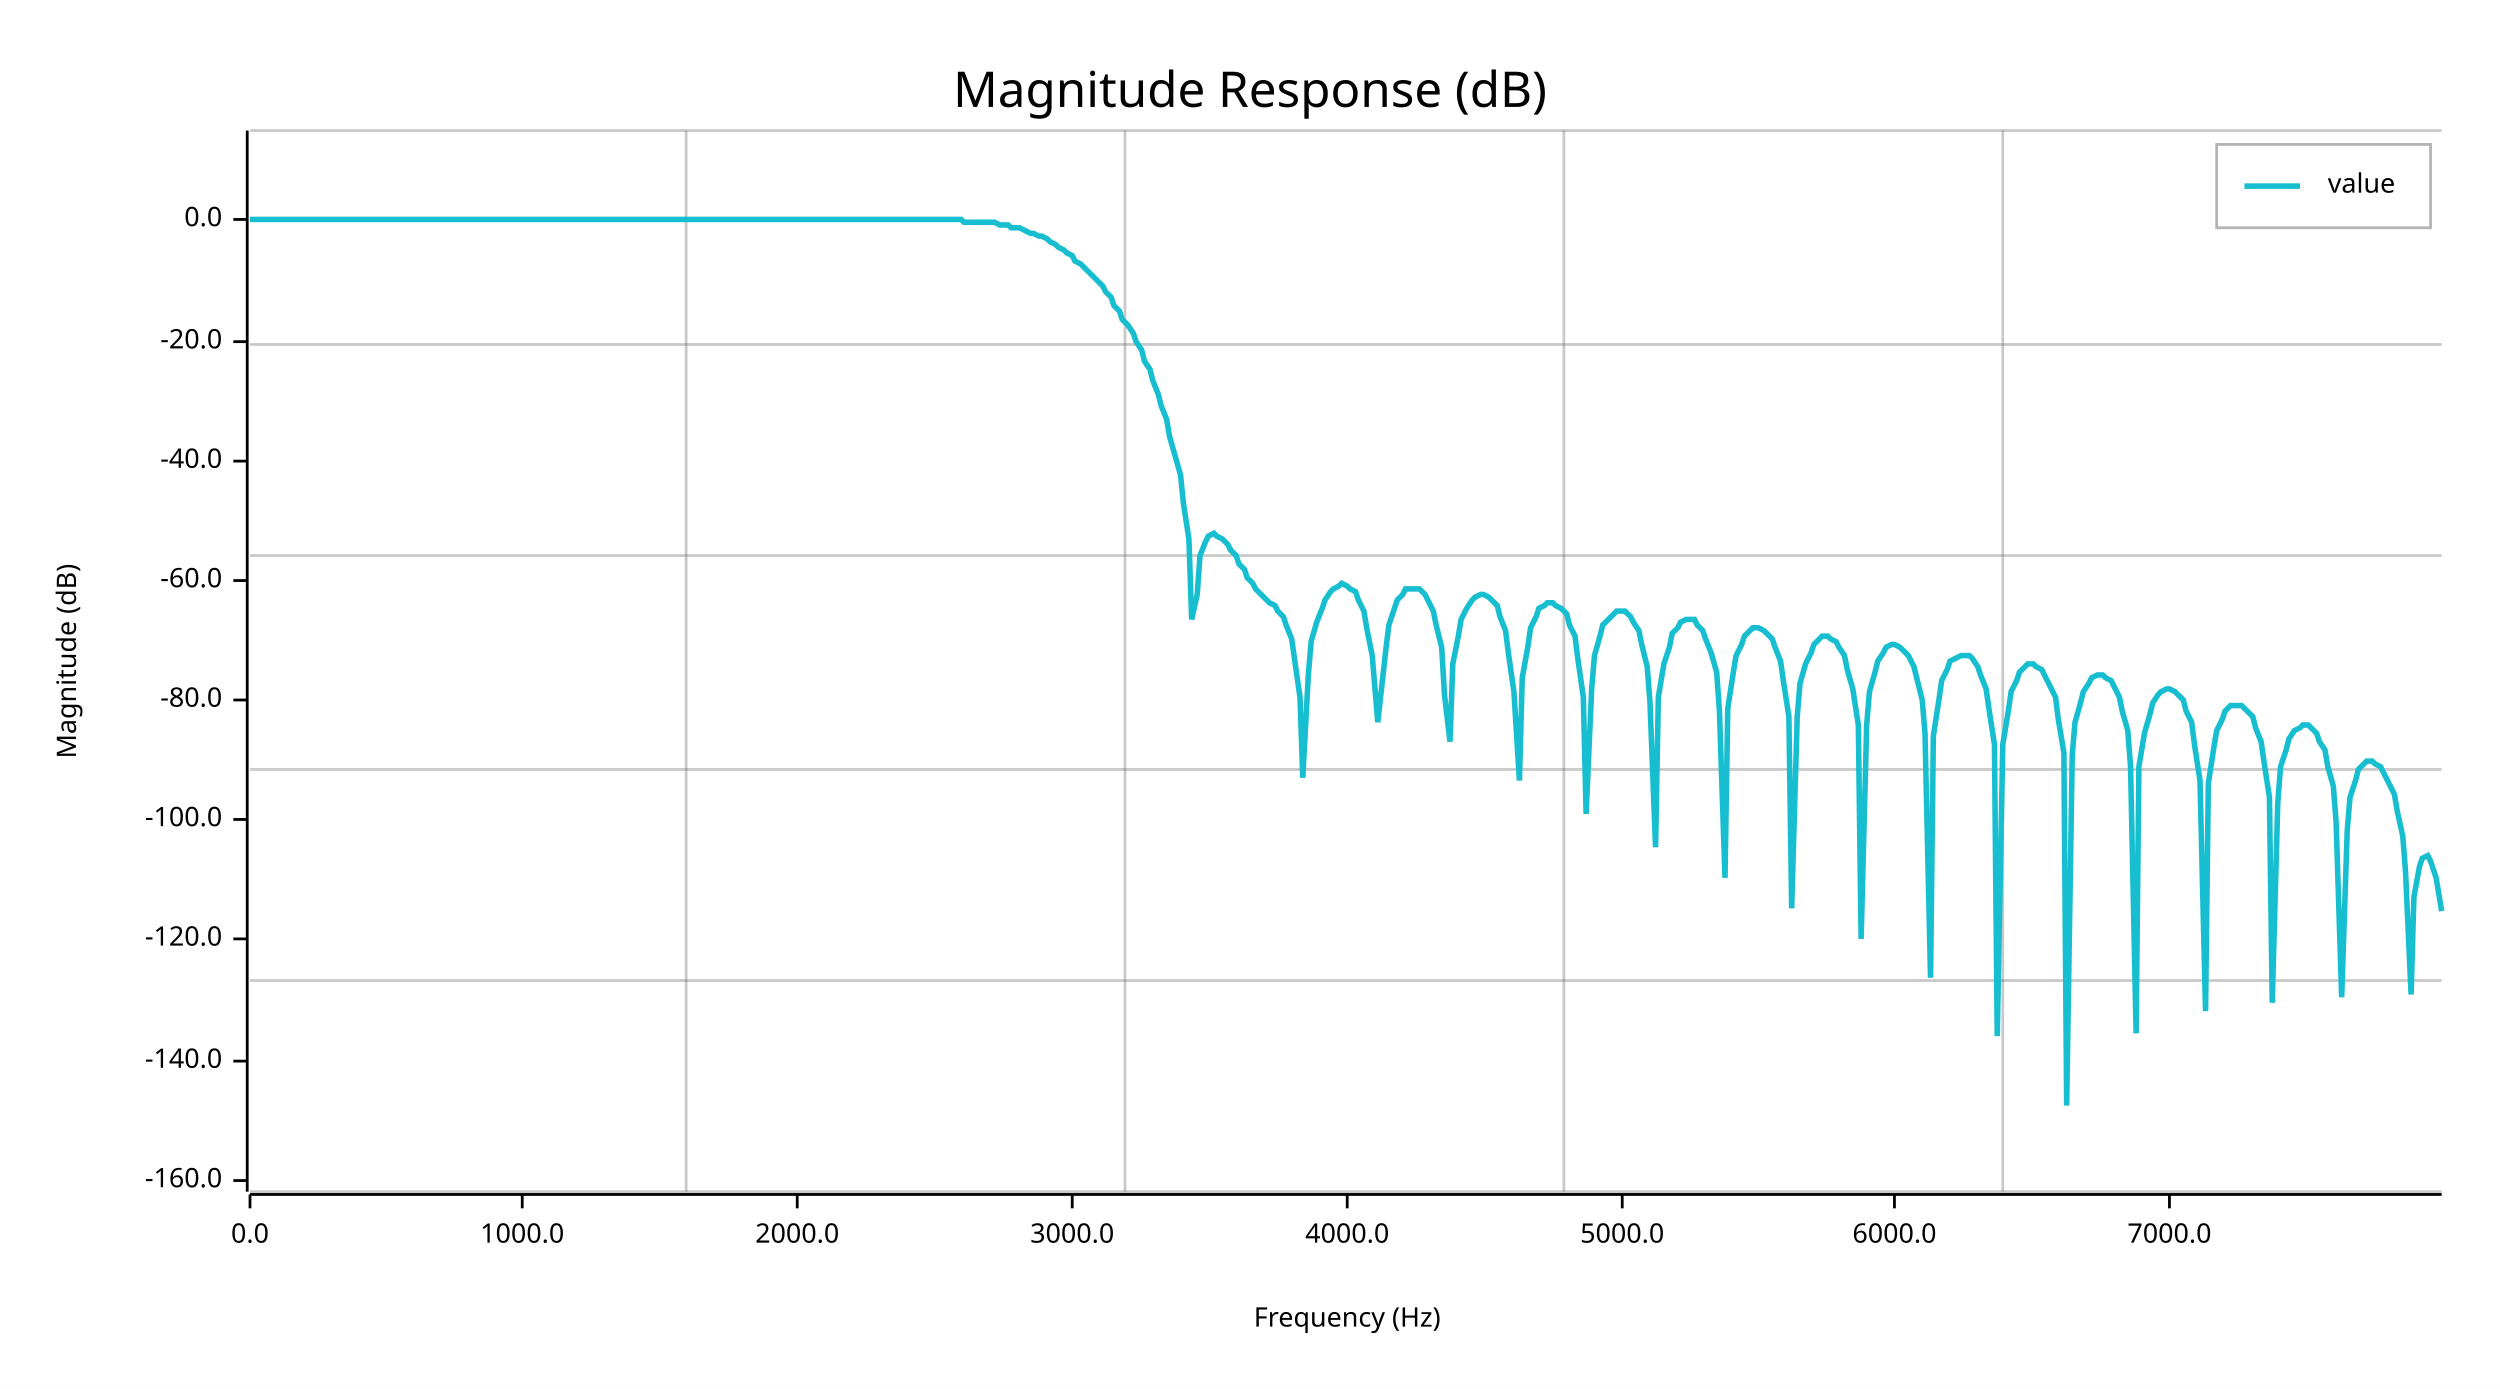
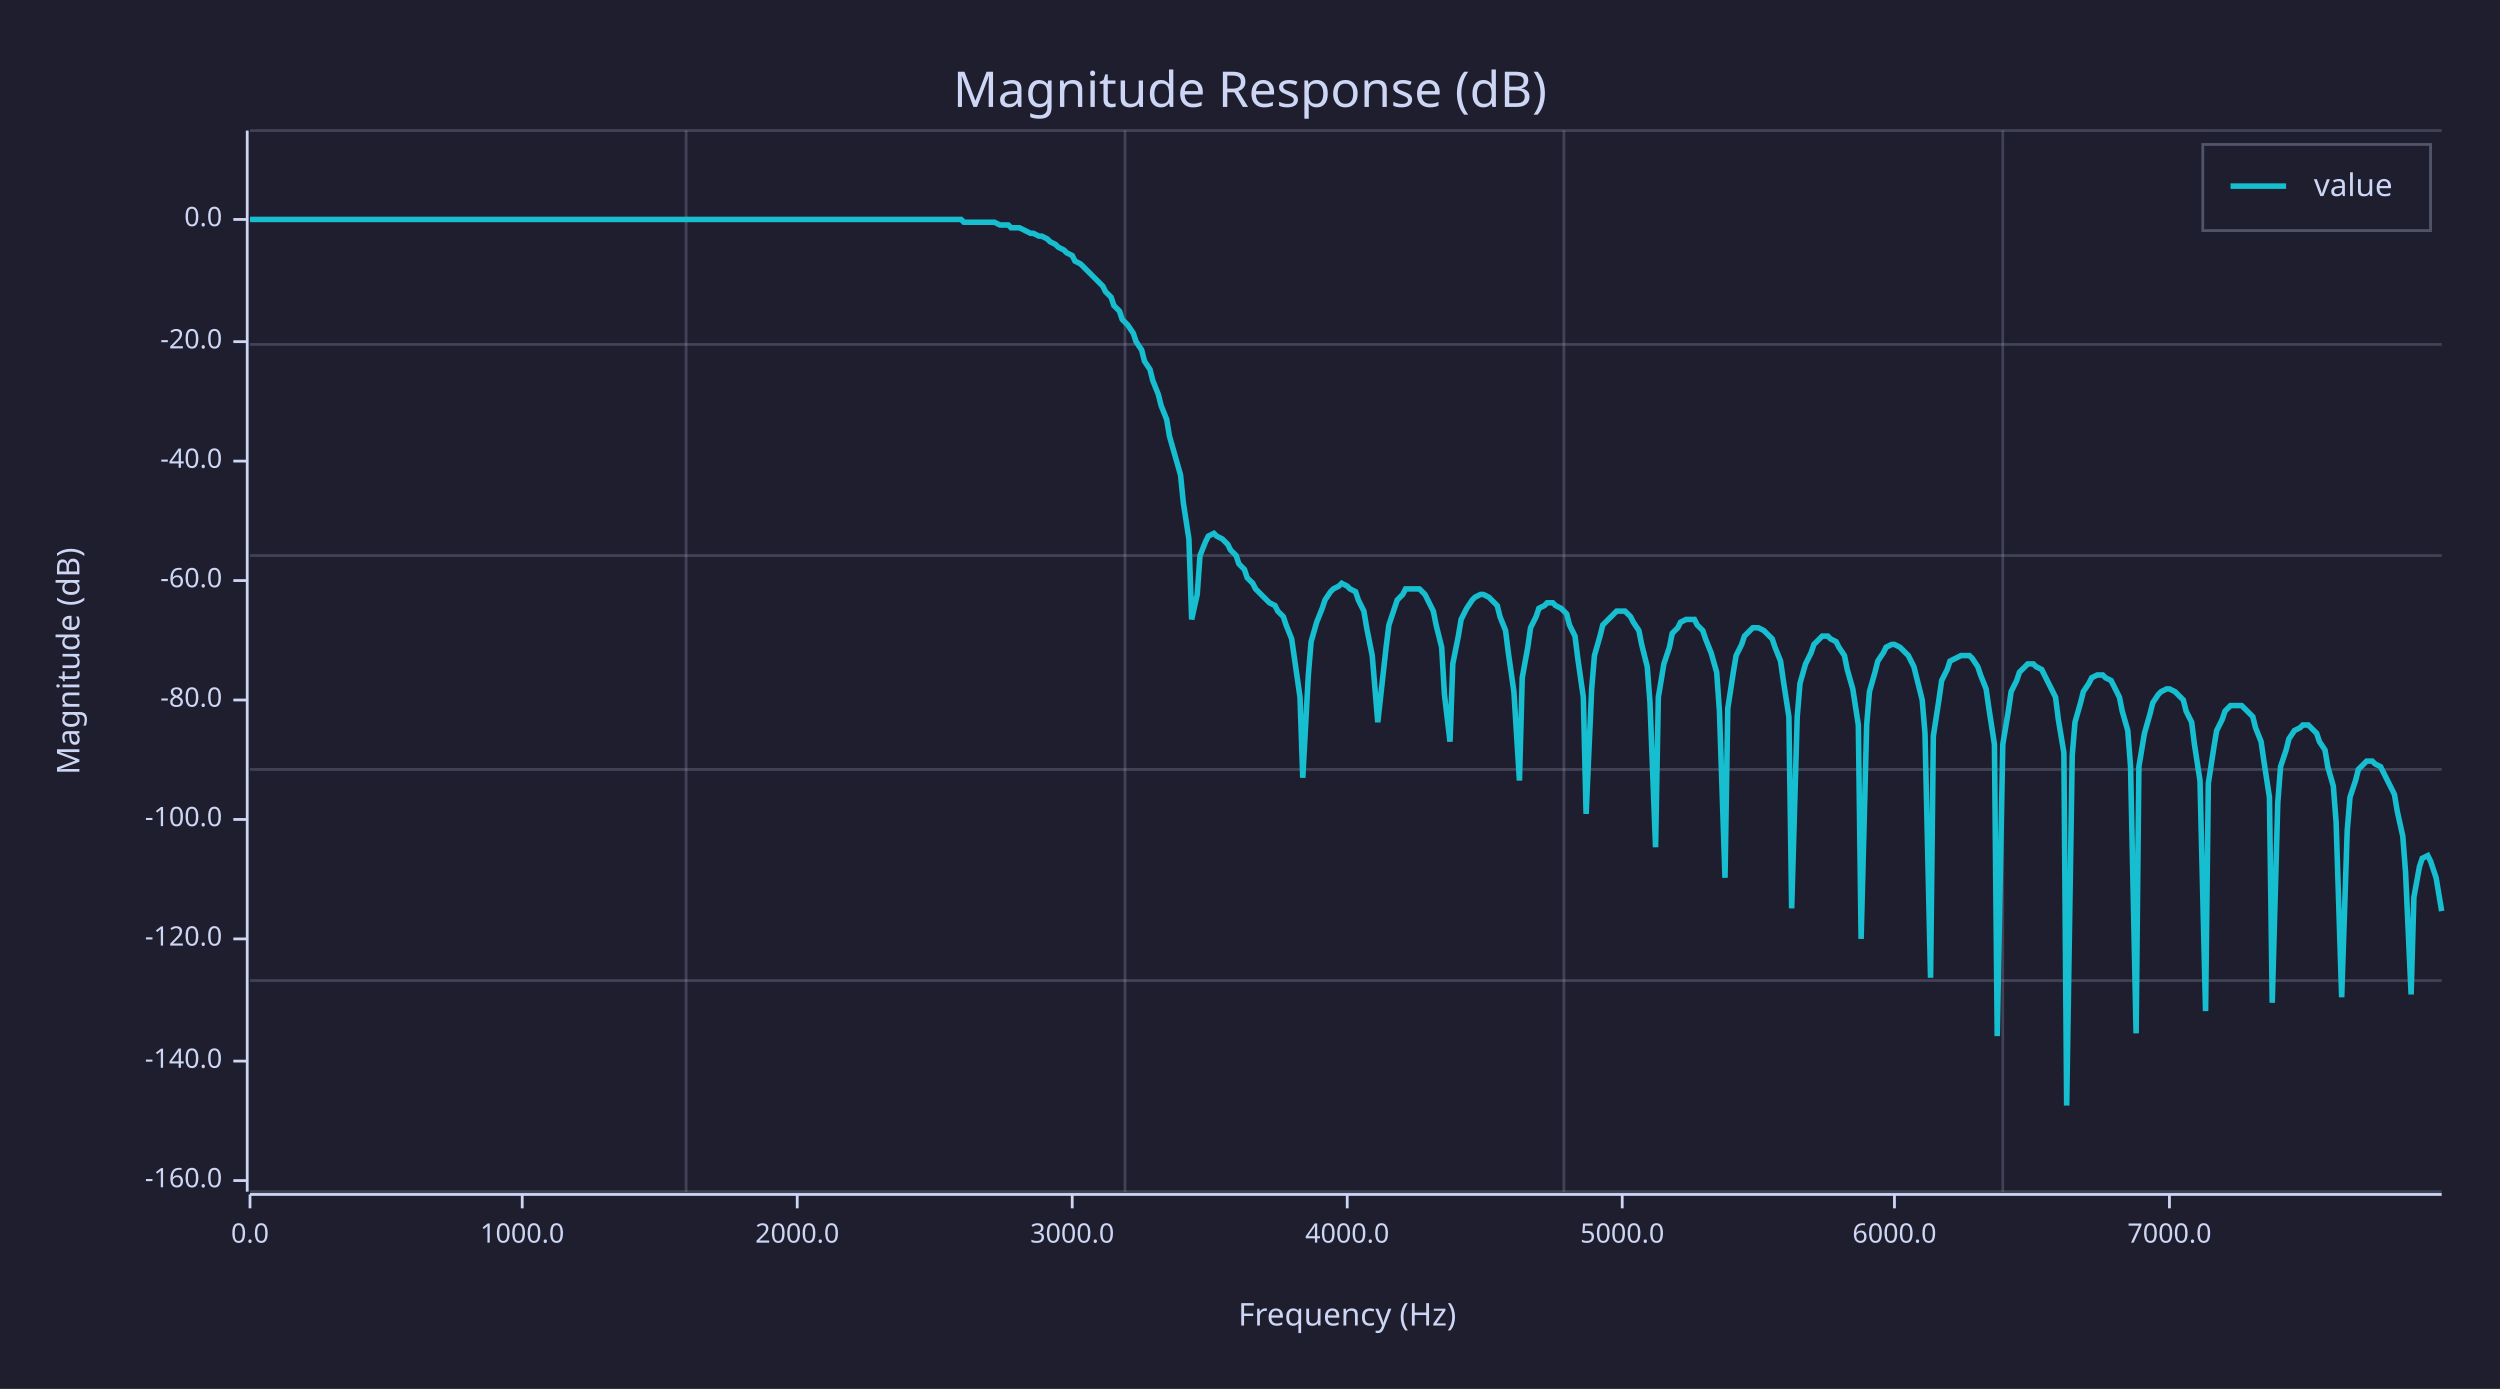
<svg xmlns="http://www.w3.org/2000/svg" width="900" height="500" viewBox="0 0 900 500">
-   <rect x="0" y="0" width="900" height="500" opacity="1" fill="#FFFFFF" stroke="none" />
-   <text x="450" y="25" dy="0.76em" text-anchor="middle" font-family="sans-serif" font-size="17.742" opacity="1" fill="#000000">
+   <rect x="0" y="0" width="900" height="500" opacity="1" fill="#1E1E2E" stroke="none" />
+   <text x="450" y="25" dy="0.76em" text-anchor="middle" font-family="sans-serif" font-size="17.742" opacity="1" fill="#CDD6F4">
Magnitude Response (dB)
</text>
-   <text x="20" y="238" dy="0.76em" text-anchor="middle" font-family="sans-serif" font-size="9.677" opacity="1" fill="#000000" transform="rotate(270, 20, 238)">
+   <text x="20" y="238" dy="0.76em" text-anchor="middle" font-family="sans-serif" font-size="11.29" opacity="1" fill="#CDD6F4" transform="rotate(270, 20, 238)">
Magnitude (dB)
</text>
-   <text x="485" y="480" dy="-0.5ex" text-anchor="middle" font-family="sans-serif" font-size="9.677" opacity="1" fill="#000000">
+   <text x="485" y="480" dy="-0.5ex" text-anchor="middle" font-family="sans-serif" font-size="11.29" opacity="1" fill="#CDD6F4">
Frequency (Hz)
</text>
-   <polyline fill="none" opacity="1" stroke="#000000" stroke-width="1" points="89,47 89,429 " />
-   <text x="80" y="425" dy="0.5ex" text-anchor="end" font-family="sans-serif" font-size="9.677" opacity="1" fill="#000000">
+   <polyline fill="none" opacity="1" stroke="#CDD6F4" stroke-width="1" points="89,47 89,429 " />
+   <text x="80" y="425" dy="0.5ex" text-anchor="end" font-family="sans-serif" font-size="9.677" opacity="1" fill="#CDD6F4">
-160.0
</text>
-   <polyline fill="none" opacity="1" stroke="#000000" stroke-width="1" points="84,425 89,425 " />
-   <text x="80" y="382" dy="0.5ex" text-anchor="end" font-family="sans-serif" font-size="9.677" opacity="1" fill="#000000">
+   <polyline fill="none" opacity="1" stroke="#CDD6F4" stroke-width="1" points="84,425 89,425 " />
+   <text x="80" y="382" dy="0.5ex" text-anchor="end" font-family="sans-serif" font-size="9.677" opacity="1" fill="#CDD6F4">
-140.0
</text>
-   <polyline fill="none" opacity="1" stroke="#000000" stroke-width="1" points="84,382 89,382 " />
-   <text x="80" y="338" dy="0.5ex" text-anchor="end" font-family="sans-serif" font-size="9.677" opacity="1" fill="#000000">
+   <polyline fill="none" opacity="1" stroke="#CDD6F4" stroke-width="1" points="84,382 89,382 " />
+   <text x="80" y="338" dy="0.5ex" text-anchor="end" font-family="sans-serif" font-size="9.677" opacity="1" fill="#CDD6F4">
-120.0
</text>
-   <polyline fill="none" opacity="1" stroke="#000000" stroke-width="1" points="84,338 89,338 " />
-   <text x="80" y="295" dy="0.5ex" text-anchor="end" font-family="sans-serif" font-size="9.677" opacity="1" fill="#000000">
+   <polyline fill="none" opacity="1" stroke="#CDD6F4" stroke-width="1" points="84,338 89,338 " />
+   <text x="80" y="295" dy="0.5ex" text-anchor="end" font-family="sans-serif" font-size="9.677" opacity="1" fill="#CDD6F4">
-100.0
</text>
-   <polyline fill="none" opacity="1" stroke="#000000" stroke-width="1" points="84,295 89,295 " />
-   <text x="80" y="252" dy="0.5ex" text-anchor="end" font-family="sans-serif" font-size="9.677" opacity="1" fill="#000000">
+   <polyline fill="none" opacity="1" stroke="#CDD6F4" stroke-width="1" points="84,295 89,295 " />
+   <text x="80" y="252" dy="0.5ex" text-anchor="end" font-family="sans-serif" font-size="9.677" opacity="1" fill="#CDD6F4">
-80.0
</text>
-   <polyline fill="none" opacity="1" stroke="#000000" stroke-width="1" points="84,252 89,252 " />
-   <text x="80" y="209" dy="0.5ex" text-anchor="end" font-family="sans-serif" font-size="9.677" opacity="1" fill="#000000">
+   <polyline fill="none" opacity="1" stroke="#CDD6F4" stroke-width="1" points="84,252 89,252 " />
+   <text x="80" y="209" dy="0.5ex" text-anchor="end" font-family="sans-serif" font-size="9.677" opacity="1" fill="#CDD6F4">
-60.0
</text>
-   <polyline fill="none" opacity="1" stroke="#000000" stroke-width="1" points="84,209 89,209 " />
-   <text x="80" y="166" dy="0.5ex" text-anchor="end" font-family="sans-serif" font-size="9.677" opacity="1" fill="#000000">
+   <polyline fill="none" opacity="1" stroke="#CDD6F4" stroke-width="1" points="84,209 89,209 " />
+   <text x="80" y="166" dy="0.5ex" text-anchor="end" font-family="sans-serif" font-size="9.677" opacity="1" fill="#CDD6F4">
-40.0
</text>
-   <polyline fill="none" opacity="1" stroke="#000000" stroke-width="1" points="84,166 89,166 " />
-   <text x="80" y="123" dy="0.5ex" text-anchor="end" font-family="sans-serif" font-size="9.677" opacity="1" fill="#000000">
+   <polyline fill="none" opacity="1" stroke="#CDD6F4" stroke-width="1" points="84,166 89,166 " />
+   <text x="80" y="123" dy="0.5ex" text-anchor="end" font-family="sans-serif" font-size="9.677" opacity="1" fill="#CDD6F4">
-20.0
</text>
-   <polyline fill="none" opacity="1" stroke="#000000" stroke-width="1" points="84,123 89,123 " />
-   <text x="80" y="79" dy="0.5ex" text-anchor="end" font-family="sans-serif" font-size="9.677" opacity="1" fill="#000000">
+   <polyline fill="none" opacity="1" stroke="#CDD6F4" stroke-width="1" points="84,123 89,123 " />
+   <text x="80" y="79" dy="0.5ex" text-anchor="end" font-family="sans-serif" font-size="9.677" opacity="1" fill="#CDD6F4">
0.0
</text>
-   <polyline fill="none" opacity="1" stroke="#000000" stroke-width="1" points="84,79 89,79 " />
-   <polyline fill="none" opacity="1" stroke="#000000" stroke-width="1" points="90,430 879,430 " />
-   <text x="90" y="440" dy="0.76em" text-anchor="middle" font-family="sans-serif" font-size="9.677" opacity="1" fill="#000000">
+   <polyline fill="none" opacity="1" stroke="#CDD6F4" stroke-width="1" points="84,79 89,79 " />
+   <polyline fill="none" opacity="1" stroke="#CDD6F4" stroke-width="1" points="90,430 879,430 " />
+   <text x="90" y="440" dy="0.76em" text-anchor="middle" font-family="sans-serif" font-size="9.677" opacity="1" fill="#CDD6F4">
0.0
</text>
-   <polyline fill="none" opacity="1" stroke="#000000" stroke-width="1" points="90,430 90,435 " />
-   <text x="188" y="440" dy="0.76em" text-anchor="middle" font-family="sans-serif" font-size="9.677" opacity="1" fill="#000000">
+   <polyline fill="none" opacity="1" stroke="#CDD6F4" stroke-width="1" points="90,430 90,435 " />
+   <text x="188" y="440" dy="0.76em" text-anchor="middle" font-family="sans-serif" font-size="9.677" opacity="1" fill="#CDD6F4">
1000.0
</text>
-   <polyline fill="none" opacity="1" stroke="#000000" stroke-width="1" points="188,430 188,435 " />
-   <text x="287" y="440" dy="0.76em" text-anchor="middle" font-family="sans-serif" font-size="9.677" opacity="1" fill="#000000">
+   <polyline fill="none" opacity="1" stroke="#CDD6F4" stroke-width="1" points="188,430 188,435 " />
+   <text x="287" y="440" dy="0.76em" text-anchor="middle" font-family="sans-serif" font-size="9.677" opacity="1" fill="#CDD6F4">
2000.0
</text>
-   <polyline fill="none" opacity="1" stroke="#000000" stroke-width="1" points="287,430 287,435 " />
-   <text x="386" y="440" dy="0.76em" text-anchor="middle" font-family="sans-serif" font-size="9.677" opacity="1" fill="#000000">
+   <polyline fill="none" opacity="1" stroke="#CDD6F4" stroke-width="1" points="287,430 287,435 " />
+   <text x="386" y="440" dy="0.76em" text-anchor="middle" font-family="sans-serif" font-size="9.677" opacity="1" fill="#CDD6F4">
3000.0
</text>
-   <polyline fill="none" opacity="1" stroke="#000000" stroke-width="1" points="386,430 386,435 " />
-   <text x="485" y="440" dy="0.76em" text-anchor="middle" font-family="sans-serif" font-size="9.677" opacity="1" fill="#000000">
+   <polyline fill="none" opacity="1" stroke="#CDD6F4" stroke-width="1" points="386,430 386,435 " />
+   <text x="485" y="440" dy="0.76em" text-anchor="middle" font-family="sans-serif" font-size="9.677" opacity="1" fill="#CDD6F4">
4000.0
</text>
-   <polyline fill="none" opacity="1" stroke="#000000" stroke-width="1" points="485,430 485,435 " />
-   <text x="584" y="440" dy="0.76em" text-anchor="middle" font-family="sans-serif" font-size="9.677" opacity="1" fill="#000000">
+   <polyline fill="none" opacity="1" stroke="#CDD6F4" stroke-width="1" points="485,430 485,435 " />
+   <text x="584" y="440" dy="0.76em" text-anchor="middle" font-family="sans-serif" font-size="9.677" opacity="1" fill="#CDD6F4">
5000.0
</text>
-   <polyline fill="none" opacity="1" stroke="#000000" stroke-width="1" points="584,430 584,435 " />
-   <text x="682" y="440" dy="0.76em" text-anchor="middle" font-family="sans-serif" font-size="9.677" opacity="1" fill="#000000">
+   <polyline fill="none" opacity="1" stroke="#CDD6F4" stroke-width="1" points="584,430 584,435 " />
+   <text x="682" y="440" dy="0.76em" text-anchor="middle" font-family="sans-serif" font-size="9.677" opacity="1" fill="#CDD6F4">
6000.0
</text>
-   <polyline fill="none" opacity="1" stroke="#000000" stroke-width="1" points="682,430 682,435 " />
-   <text x="781" y="440" dy="0.76em" text-anchor="middle" font-family="sans-serif" font-size="9.677" opacity="1" fill="#000000">
+   <polyline fill="none" opacity="1" stroke="#CDD6F4" stroke-width="1" points="682,430 682,435 " />
+   <text x="781" y="440" dy="0.76em" text-anchor="middle" font-family="sans-serif" font-size="9.677" opacity="1" fill="#CDD6F4">
7000.0
</text>
-   <polyline fill="none" opacity="1" stroke="#000000" stroke-width="1" points="781,430 781,435 " />
-   <polyline fill="none" opacity="0.35" stroke="#646464" stroke-width="1" points="90,429 879,429 " />
-   <polyline fill="none" opacity="0.35" stroke="#646464" stroke-width="1" points="90,353 879,353 " />
-   <polyline fill="none" opacity="0.35" stroke="#646464" stroke-width="1" points="90,277 879,277 " />
-   <polyline fill="none" opacity="0.35" stroke="#646464" stroke-width="1" points="90,200 879,200 " />
-   <polyline fill="none" opacity="0.35" stroke="#646464" stroke-width="1" points="90,124 879,124 " />
-   <polyline fill="none" opacity="0.35" stroke="#646464" stroke-width="1" points="90,47 879,47 " />
-   <polyline fill="none" opacity="0.35" stroke="#646464" stroke-width="1" points="247,429 247,47 " />
-   <polyline fill="none" opacity="0.35" stroke="#646464" stroke-width="1" points="405,429 405,47 " />
-   <polyline fill="none" opacity="0.35" stroke="#646464" stroke-width="1" points="563,429 563,47 " />
-   <polyline fill="none" opacity="0.35" stroke="#646464" stroke-width="1" points="721,429 721,47 " />
+   <polyline fill="none" opacity="1" stroke="#CDD6F4" stroke-width="1" points="781,430 781,435 " />
+   <polyline fill="none" opacity="0.3" stroke="#9696B4" stroke-width="1" points="90,429 879,429 " />
+   <polyline fill="none" opacity="0.3" stroke="#9696B4" stroke-width="1" points="90,353 879,353 " />
+   <polyline fill="none" opacity="0.3" stroke="#9696B4" stroke-width="1" points="90,277 879,277 " />
+   <polyline fill="none" opacity="0.3" stroke="#9696B4" stroke-width="1" points="90,200 879,200 " />
+   <polyline fill="none" opacity="0.3" stroke="#9696B4" stroke-width="1" points="90,124 879,124 " />
+   <polyline fill="none" opacity="0.3" stroke="#9696B4" stroke-width="1" points="90,47 879,47 " />
+   <polyline fill="none" opacity="0.3" stroke="#9696B4" stroke-width="1" points="247,429 247,47 " />
+   <polyline fill="none" opacity="0.3" stroke="#9696B4" stroke-width="1" points="405,429 405,47 " />
+   <polyline fill="none" opacity="0.3" stroke="#9696B4" stroke-width="1" points="563,429 563,47 " />
+   <polyline fill="none" opacity="0.3" stroke="#9696B4" stroke-width="1" points="721,429 721,47 " />
  <polyline fill="none" opacity="1" stroke="#17BECF" stroke-width="2" points="90,79 91,79 93,79 94,79 96,79 97,79 99,79 100,79 102,79 103,79 105,79 106,79 108,79 110,79 111,79 113,79 114,79 116,79 117,79 119,79 120,79 122,79 123,79 125,79 127,79 128,79 130,79 131,79 133,79 134,79 136,79 137,79 139,79 140,79 142,79 144,79 145,79 147,79 148,79 150,79 151,79 153,79 154,79 156,79 157,79 159,79 161,79 162,79 164,79 165,79 167,79 168,79 170,79 171,79 173,79 174,79 176,79 178,79 179,79 181,79 182,79 184,79 185,79 187,79 188,79 190,79 191,79 193,79 194,79 196,79 198,79 199,79 201,79 202,79 204,79 205,79 207,79 208,79 210,79 211,79 213,79 215,79 216,79 218,79 219,79 221,79 222,79 224,79 225,79 227,79 228,79 230,79 232,79 233,79 235,79 236,79 238,79 239,79 241,79 242,79 244,79 245,79 247,79 249,79 250,79 252,79 253,79 255,79 256,79 258,79 259,79 261,79 262,79 264,79 266,79 267,79 269,79 270,79 272,79 273,79 275,79 276,79 278,79 279,79 281,79 283,79 284,79 286,79 287,79 289,79 290,79 292,79 293,79 295,79 296,79 298,79 299,79 301,79 303,79 304,79 306,79 307,79 309,79 310,79 312,79 313,79 315,79 316,79 318,79 320,79 321,79 323,79 324,79 326,79 327,79 329,79 330,79 332,79 333,79 335,79 337,79 338,79 340,79 341,79 343,79 344,79 346,79 347,80 349,80 350,80 352,80 354,80 355,80 357,80 358,80 360,81 361,81 363,81 364,82 366,82 367,82 369,83 371,84 372,84 374,85 375,85 377,86 378,87 380,88 381,89 383,90 384,91 386,92 387,94 389,95 391,97 392,98 394,100 395,101 397,103 398,105 400,107 401,110 403,112 404,115 406,117 408,120 409,123 411,126 412,130 414,133 415,137 417,142 418,146 420,151 421,157 423,164 425,171 426,181 428,194 429,223 431,214 432,200 434,195 435,193 437,192 438,193 440,194 442,196 443,198 445,200 446,203 448,205 449,208 451,210 452,212 454,214 455,215 457,217 459,218 460,220 462,222 463,225 465,230 466,237 468,251 469,280 471,243 472,231 474,224 476,219 477,216 479,213 480,212 482,211 483,210 485,211 486,212 488,213 489,216 491,220 492,226 494,236 496,260 497,251 499,233 500,225 502,219 503,216 505,214 506,212 508,212 509,212 511,212 513,214 514,216 516,220 517,225 519,233 520,250 522,267 523,239 525,229 526,223 528,219 530,216 531,215 533,214 534,214 536,215 537,216 539,218 540,222 542,227 543,235 545,249 547,281 548,244 550,233 551,226 553,222 554,219 556,218 557,217 559,217 560,218 562,219 564,221 565,225 567,229 568,237 570,251 571,293 573,248 574,236 576,229 577,225 579,223 581,221 582,220 584,220 585,220 587,222 588,224 590,227 591,232 593,240 594,253 596,305 597,251 599,239 601,233 602,228 604,226 605,224 607,223 608,223 610,223 611,225 613,227 614,230 616,235 618,242 619,256 621,316 622,255 624,242 625,236 627,232 628,229 630,227 631,226 633,226 635,227 636,228 638,230 639,233 641,238 642,245 644,258 645,327 647,258 648,246 650,239 652,235 653,232 655,230 656,229 658,229 659,230 661,231 662,233 664,236 665,241 667,248 669,261 670,338 672,261 673,249 675,242 676,238 678,235 679,233 681,232 682,232 684,233 685,234 687,236 689,240 690,244 692,252 693,264 695,352 696,265 698,252 699,245 701,241 702,238 704,237 706,236 707,236 709,236 710,237 712,240 713,243 715,248 716,255 718,268 719,373 721,268 723,256 724,249 726,245 727,242 729,240 730,239 732,239 733,240 735,241 736,243 738,247 740,251 741,259 743,271 744,398 746,272 747,260 749,253 750,249 752,246 753,244 755,243 757,243 758,244 760,245 761,247 763,251 764,256 766,263 767,276 769,372 770,276 772,264 774,257 775,253 777,250 778,249 780,248 781,248 783,249 784,250 786,252 787,256 789,260 790,268 792,281 794,364 795,282 797,269 798,263 800,259 801,256 803,254 804,254 806,254 807,254 809,256 811,258 812,262 814,267 815,274 817,287 818,361 820,289 821,276 823,270 824,266 826,263 828,262 829,261 831,261 832,262 834,264 835,267 837,270 838,276 840,283 841,296 843,359 845,299 846,287 848,281 849,277 851,275 852,274 854,274 855,275 857,276 858,278 860,282 862,286 863,292 865,301 866,314 868,358 869,323 871,312 872,309 874,308 875,310 877,316 879,328 " />
-   <rect x="798" y="52" width="77" height="30" opacity="0.85" fill="#FFFFFF" stroke="none" />
-   <rect x="798" y="52" width="77" height="30" opacity="0.3" fill="none" stroke="#000000" />
-   <text x="838" y="62" dy="0.76em" text-anchor="start" font-family="sans-serif" font-size="9.677" opacity="1" fill="#000000">
+   <rect x="793" y="52" width="82" height="31" opacity="0.85" fill="#1E1E2E" stroke="none" />
+   <rect x="793" y="52" width="82" height="31" opacity="0.3" fill="none" stroke="#CDD6F4" />
+   <text x="833" y="62" dy="0.76em" text-anchor="start" font-family="sans-serif" font-size="11.29" opacity="1" fill="#CDD6F4">
value
</text>
-   <polyline fill="none" opacity="1" stroke="#17BECF" stroke-width="2" points="808,67 828,67 " />
+   <polyline fill="none" opacity="1" stroke="#17BECF" stroke-width="2" points="803,67 823,67 " />
</svg>
